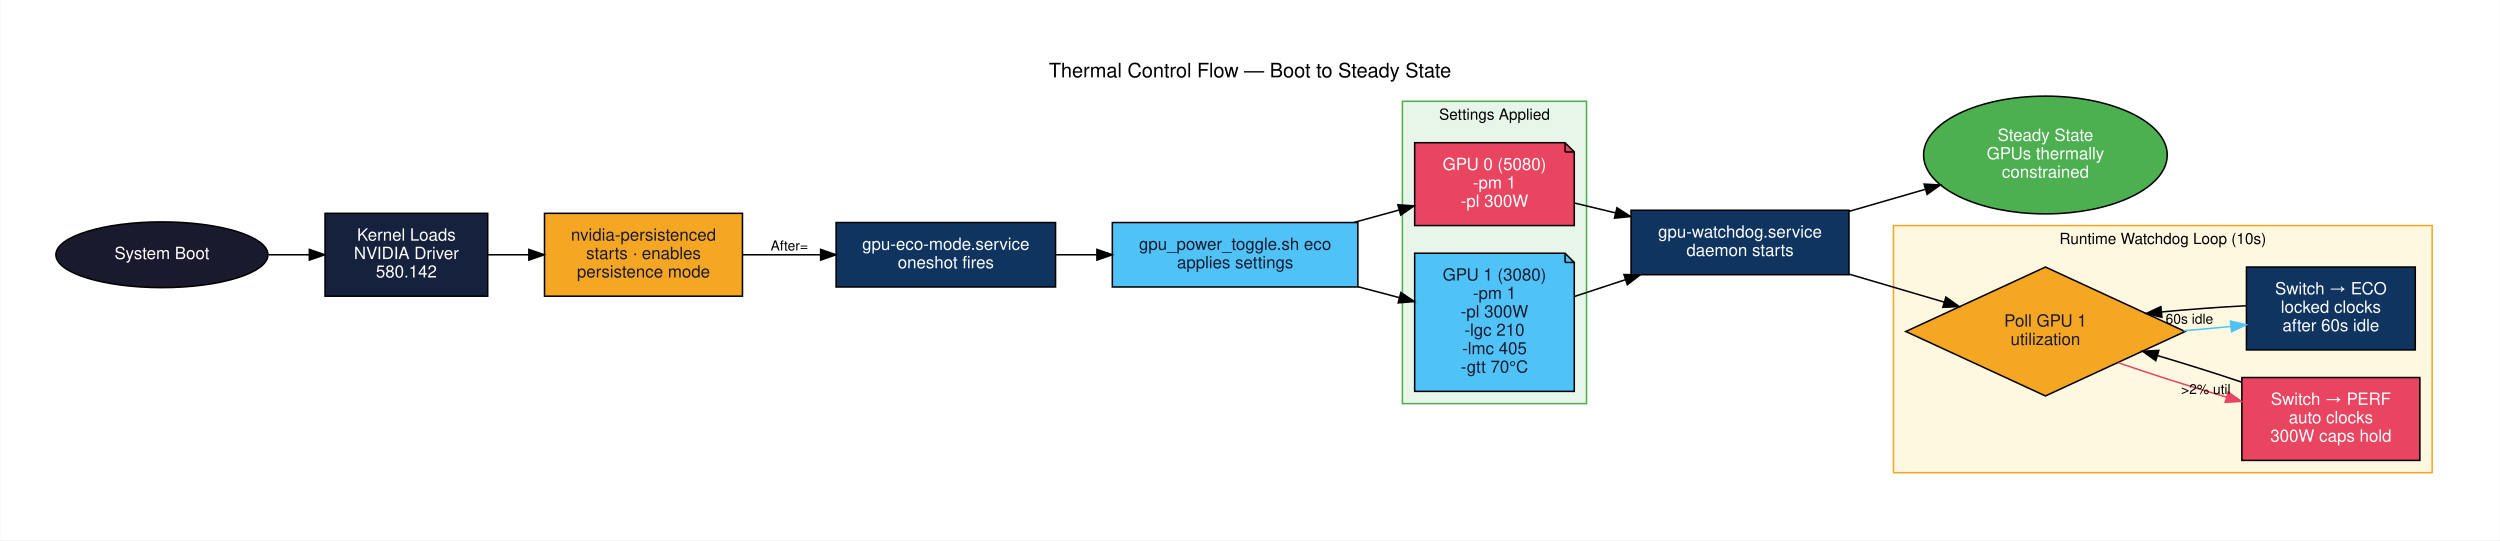
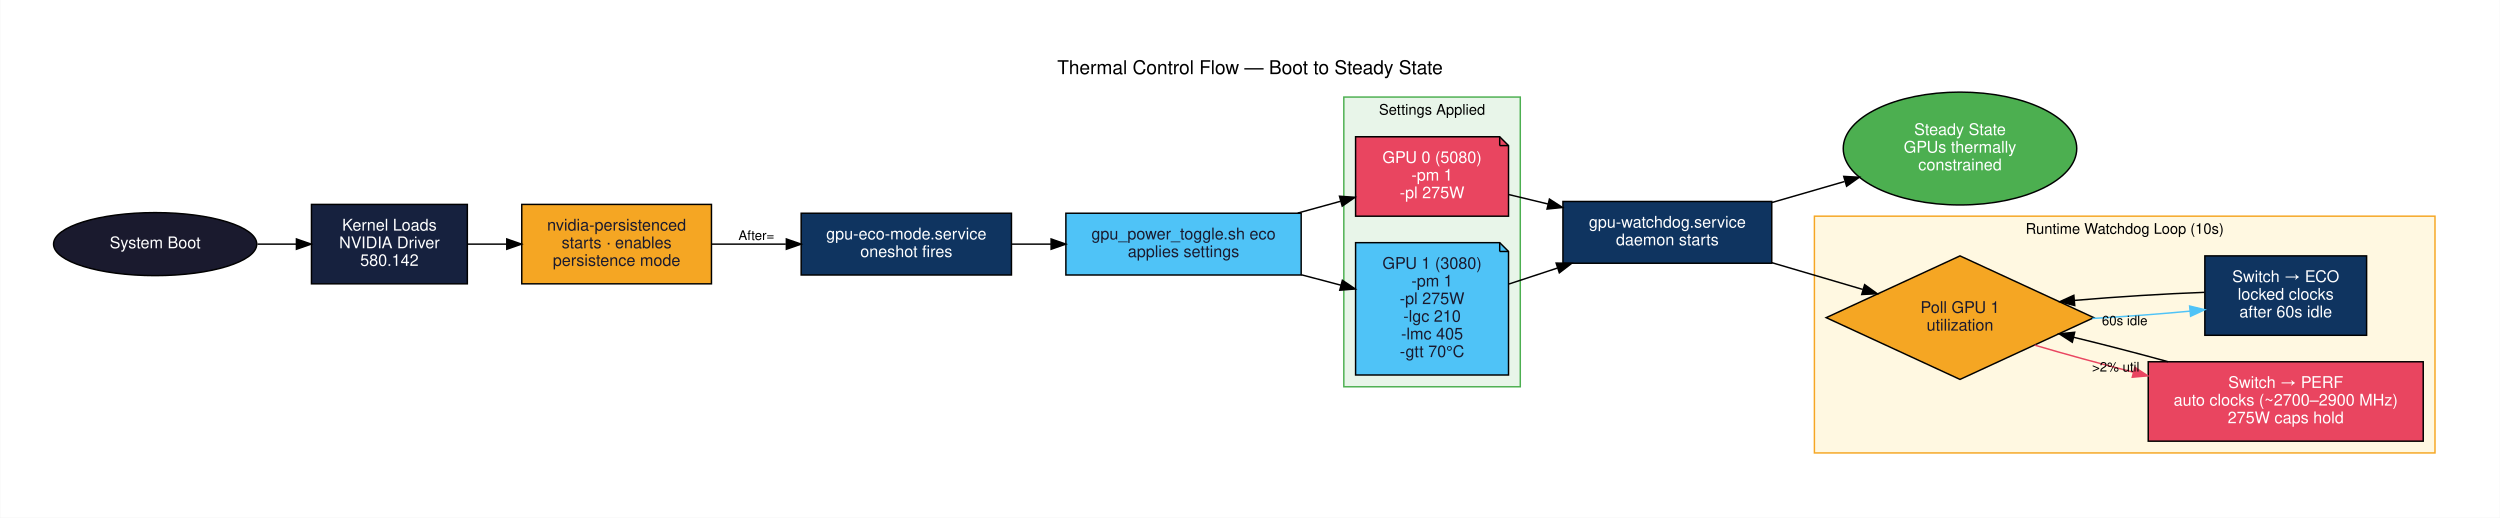
- <svg xmlns="http://www.w3.org/2000/svg" width="1629pt" height="352pt" viewBox="0.00 0.00 1628.59 352.00">
+ <svg xmlns="http://www.w3.org/2000/svg" width="1700pt" height="352pt" viewBox="0.00 0.00 1699.59 352.00">
  <g id="graph0" class="graph" transform="scale(1 1) rotate(0) translate(36 316)">
-     <polygon fill="white" stroke="transparent" points="-36,36 -36,-316 1592.59,-316 1592.59,36 -36,36" />
-     <text text-anchor="middle" x="778.3" y="-265.6" font-family="Helvetica,sans-Serif" font-size="13.00">Thermal Control Flow — Boot to Steady State</text>
+     <polygon fill="white" stroke="transparent" points="-36,36 -36,-316 1663.59,-316 1663.59,36 -36,36" />
+     <text text-anchor="middle" x="813.8" y="-265.6" font-family="Helvetica,sans-Serif" font-size="13.00">Thermal Control Flow — Boot to Steady State</text>
    <g id="clust1" class="cluster">
      <polygon fill="#e8f5e9" stroke="#4caf50" points="877.59,-53 877.59,-250 997.59,-250 997.59,-53 877.59,-53" />
      <text text-anchor="middle" x="937.59" y="-238" font-family="Helvetica,sans-Serif" font-size="10.00">Settings Applied</text>
    </g>
    <g id="clust2" class="cluster">
-       <polygon fill="#fff8e1" stroke="#f5a623" points="1197.59,-8 1197.59,-169 1548.59,-169 1548.59,-8 1197.59,-8" />
-       <text text-anchor="middle" x="1373.09" y="-157" font-family="Helvetica,sans-Serif" font-size="10.00">Runtime Watchdog Loop (10s)</text>
+       <polygon fill="#fff8e1" stroke="#f5a623" points="1197.59,-8 1197.59,-169 1619.59,-169 1619.59,-8 1197.59,-8" />
+       <text text-anchor="middle" x="1408.59" y="-157" font-family="Helvetica,sans-Serif" font-size="10.00">Runtime Watchdog Loop (10s)</text>
    </g>
    <g id="node1" class="node">
      <ellipse fill="#1a1a2e" stroke="black" cx="69.3" cy="-150" rx="69.09" ry="21.43" />
      <text text-anchor="middle" x="69.3" y="-147.2" font-family="Helvetica,sans-Serif" font-size="11.00" fill="white">System Boot</text>
    </g>
    <g id="node2" class="node">
      <polygon fill="#16213e" stroke="black" points="281.59,-177 175.59,-177 175.59,-123 281.59,-123 281.59,-177" />
      <text text-anchor="middle" x="228.59" y="-159.2" font-family="Helvetica,sans-Serif" font-size="11.00" fill="white">Kernel Loads</text>
      <text text-anchor="middle" x="228.59" y="-147.2" font-family="Helvetica,sans-Serif" font-size="11.00" fill="white">NVIDIA Driver</text>
      <text text-anchor="middle" x="228.59" y="-135.2" font-family="Helvetica,sans-Serif" font-size="11.00" fill="white">580.142</text>
    </g>
    <g id="edge5" class="edge">
      <path fill="none" stroke="black" d="M138.83,-150C147.64,-150 156.62,-150 165.32,-150" />
      <polygon fill="black" stroke="black" points="165.37,-153.5 175.37,-150 165.37,-146.5 165.37,-153.5" />
    </g>
    <g id="node3" class="node">
      <polygon fill="#f5a623" stroke="black" points="447.59,-177 318.59,-177 318.59,-123 447.59,-123 447.59,-177" />
      <text text-anchor="middle" x="383.09" y="-159.2" font-family="Helvetica,sans-Serif" font-size="11.00" fill="#1a1a2e">nvidia-persistenced</text>
      <text text-anchor="middle" x="383.09" y="-147.2" font-family="Helvetica,sans-Serif" font-size="11.00" fill="#1a1a2e">starts · enables</text>
      <text text-anchor="middle" x="383.09" y="-135.2" font-family="Helvetica,sans-Serif" font-size="11.00" fill="#1a1a2e">persistence mode</text>
    </g>
    <g id="edge6" class="edge">
      <path fill="none" stroke="black" d="M281.65,-150C290.24,-150 299.28,-150 308.28,-150" />
      <polygon fill="black" stroke="black" points="308.4,-153.5 318.4,-150 308.4,-146.5 308.4,-153.5" />
    </g>
    <g id="node4" class="node">
      <polygon fill="#0f3460" stroke="black" points="651.59,-171 508.59,-171 508.59,-129 651.59,-129 651.59,-171" />
      <text text-anchor="middle" x="580.09" y="-153.2" font-family="Helvetica,sans-Serif" font-size="11.00" fill="white">gpu-eco-mode.service</text>
      <text text-anchor="middle" x="580.09" y="-141.2" font-family="Helvetica,sans-Serif" font-size="11.00" fill="white">oneshot fires</text>
    </g>
    <g id="edge7" class="edge">
      <path fill="none" stroke="black" d="M447.67,-150C463.78,-150 481.3,-150 498.14,-150" />
      <polygon fill="black" stroke="black" points="498.52,-153.5 508.52,-150 498.52,-146.5 498.52,-153.5" />
      <text text-anchor="middle" x="478.09" y="-152.8" font-family="Helvetica,sans-Serif" font-size="9.00">After=</text>
    </g>
    <g id="node5" class="node">
      <polygon fill="#4fc3f7" stroke="black" points="848.59,-171 688.59,-171 688.59,-129 848.59,-129 848.59,-171" />
      <text text-anchor="middle" x="768.59" y="-153.2" font-family="Helvetica,sans-Serif" font-size="11.00" fill="#1a1a2e">gpu_power_toggle.sh eco</text>
      <text text-anchor="middle" x="768.59" y="-141.2" font-family="Helvetica,sans-Serif" font-size="11.00" fill="#1a1a2e">applies settings</text>
    </g>
    <g id="edge8" class="edge">
      <path fill="none" stroke="black" d="M651.6,-150C660.37,-150 669.42,-150 678.43,-150" />
      <polygon fill="black" stroke="black" points="678.55,-153.5 688.55,-150 678.55,-146.5 678.55,-153.5" />
    </g>
    <g id="node6" class="node">
      <polygon fill="#e94560" stroke="black" points="983.59,-223 885.59,-223 885.59,-169 989.59,-169 989.59,-217 983.59,-223" />
      <polyline fill="none" stroke="black" points="983.59,-223 983.59,-217 " />
      <polyline fill="none" stroke="black" points="989.59,-217 983.59,-217 " />
      <text text-anchor="middle" x="937.59" y="-205.2" font-family="Helvetica,sans-Serif" font-size="11.00" fill="white">GPU 0 (5080)</text>
      <text text-anchor="middle" x="937.59" y="-193.2" font-family="Helvetica,sans-Serif" font-size="11.00" fill="white">-pm 1</text>
-       <text text-anchor="middle" x="937.59" y="-181.2" font-family="Helvetica,sans-Serif" font-size="11.00" fill="white">-pl 300W</text>
+       <text text-anchor="middle" x="937.59" y="-181.2" font-family="Helvetica,sans-Serif" font-size="11.00" fill="white">-pl 275W</text>
    </g>
    <g id="edge9" class="edge">
      <path fill="none" stroke="black" d="M846.25,-171.12C856.05,-173.81 865.98,-176.55 875.49,-179.17" />
      <polygon fill="black" stroke="black" points="874.65,-182.57 885.22,-181.85 876.51,-175.82 874.65,-182.57" />
    </g>
    <g id="node7" class="node">
      <polygon fill="#4fc3f7" stroke="black" points="983.59,-151 885.59,-151 885.59,-61 989.59,-61 989.59,-145 983.59,-151" />
      <polyline fill="none" stroke="black" points="983.59,-151 983.59,-145 " />
      <polyline fill="none" stroke="black" points="989.59,-145 983.59,-145 " />
      <text text-anchor="middle" x="937.59" y="-133.2" font-family="Helvetica,sans-Serif" font-size="11.00" fill="#1a1a2e">GPU 1 (3080)</text>
      <text text-anchor="middle" x="937.59" y="-121.2" font-family="Helvetica,sans-Serif" font-size="11.00" fill="#1a1a2e">-pm 1</text>
-       <text text-anchor="middle" x="937.59" y="-109.2" font-family="Helvetica,sans-Serif" font-size="11.00" fill="#1a1a2e">-pl 300W</text>
+       <text text-anchor="middle" x="937.59" y="-109.2" font-family="Helvetica,sans-Serif" font-size="11.00" fill="#1a1a2e">-pl 275W</text>
      <text text-anchor="middle" x="937.59" y="-97.2" font-family="Helvetica,sans-Serif" font-size="11.00" fill="#1a1a2e">-lgc 210</text>
      <text text-anchor="middle" x="937.59" y="-85.2" font-family="Helvetica,sans-Serif" font-size="11.00" fill="#1a1a2e">-lmc 405</text>
      <text text-anchor="middle" x="937.59" y="-73.2" font-family="Helvetica,sans-Serif" font-size="11.00" fill="#1a1a2e">-gtt 70°C</text>
    </g>
    <g id="edge10" class="edge">
      <path fill="none" stroke="black" d="M848.69,-129.16C857.76,-126.77 866.89,-124.36 875.67,-122.05" />
      <polygon fill="black" stroke="black" points="876.62,-125.42 885.4,-119.49 874.84,-118.65 876.62,-125.42" />
    </g>
    <g id="node8" class="node">
      <polygon fill="#0f3460" stroke="black" points="1168.59,-179 1026.59,-179 1026.59,-137 1168.59,-137 1168.59,-179" />
      <text text-anchor="middle" x="1097.59" y="-161.2" font-family="Helvetica,sans-Serif" font-size="11.00" fill="white">gpu-watchdog.service</text>
      <text text-anchor="middle" x="1097.59" y="-149.2" font-family="Helvetica,sans-Serif" font-size="11.00" fill="white">daemon starts</text>
    </g>
    <g id="edge11" class="edge">
      <path fill="none" stroke="black" d="M989.89,-183.66C998.43,-181.61 1007.46,-179.44 1016.51,-177.26" />
      <polygon fill="black" stroke="black" points="1017.41,-180.64 1026.31,-174.9 1015.77,-173.84 1017.41,-180.64" />
    </g>
    <g id="edge12" class="edge">
      <path fill="none" stroke="black" d="M989.89,-122.88C1000.41,-126.35 1011.69,-130.06 1022.82,-133.72" />
      <polygon fill="black" stroke="black" points="1021.96,-137.12 1032.55,-136.92 1024.15,-130.47 1021.96,-137.12" />
    </g>
    <g id="node9" class="node">
      <ellipse fill="#4caf50" stroke="black" cx="1296.59" cy="-215" rx="79.39" ry="38.37" />
      <text text-anchor="middle" x="1296.59" y="-224.2" font-family="Helvetica,sans-Serif" font-size="11.00" fill="white">Steady State</text>
      <text text-anchor="middle" x="1296.59" y="-212.2" font-family="Helvetica,sans-Serif" font-size="11.00" fill="white">GPUs thermally</text>
      <text text-anchor="middle" x="1296.59" y="-200.2" font-family="Helvetica,sans-Serif" font-size="11.00" fill="white">constrained</text>
    </g>
    <g id="edge14" class="edge">
      <path fill="none" stroke="black" d="M1168.6,-178.26C1184.63,-182.89 1201.76,-187.85 1218.08,-192.57" />
      <polygon fill="black" stroke="black" points="1217.54,-196.06 1228.12,-195.48 1219.49,-189.34 1217.54,-196.06" />
    </g>
    <g id="node10" class="node">
      <polygon fill="#f5a623" stroke="black" points="1296.59,-142 1205.59,-100 1296.59,-58 1387.59,-100 1296.59,-142" />
      <text text-anchor="middle" x="1296.59" y="-103.2" font-family="Helvetica,sans-Serif" font-size="11.00" fill="#1a1a2e">Poll GPU 1</text>
      <text text-anchor="middle" x="1296.59" y="-91.2" font-family="Helvetica,sans-Serif" font-size="11.00" fill="#1a1a2e">utilization</text>
    </g>
    <g id="edge13" class="edge">
      <path fill="none" stroke="black" d="M1168.6,-137.39C1188.75,-131.46 1210.65,-125.01 1230.49,-119.17" />
      <polygon fill="black" stroke="black" points="1231.75,-122.45 1240.35,-116.26 1229.77,-115.73 1231.75,-122.45" />
    </g>
    <g id="node11" class="node">
-       <polygon fill="#e94560" stroke="black" points="1540.59,-70 1424.59,-70 1424.59,-16 1540.59,-16 1540.59,-70" />
-       <text text-anchor="middle" x="1482.59" y="-52.2" font-family="Helvetica,sans-Serif" font-size="11.00" fill="white">Switch → PERF</text>
-       <text text-anchor="middle" x="1482.59" y="-40.2" font-family="Helvetica,sans-Serif" font-size="11.00" fill="white">auto clocks</text>
-       <text text-anchor="middle" x="1482.59" y="-28.2" font-family="Helvetica,sans-Serif" font-size="11.00" fill="white">300W caps hold</text>
+       <polygon fill="#e94560" stroke="black" points="1611.59,-70 1424.59,-70 1424.59,-16 1611.59,-16 1611.59,-70" />
+       <text text-anchor="middle" x="1518.09" y="-52.2" font-family="Helvetica,sans-Serif" font-size="11.00" fill="white">Switch → PERF</text>
+       <text text-anchor="middle" x="1518.09" y="-40.2" font-family="Helvetica,sans-Serif" font-size="11.00" fill="white">auto clocks (~2700–2900 MHz)</text>
+       <text text-anchor="middle" x="1518.09" y="-28.2" font-family="Helvetica,sans-Serif" font-size="11.00" fill="white">275W caps hold</text>
    </g>
    <g id="edge1" class="edge">
-       <path fill="none" stroke="#e94560" d="M1344.02,-79.66C1365.36,-72.24 1391.06,-64.09 1414.45,-57.27" />
-       <polygon fill="#e94560" stroke="#e94560" points="1415.67,-60.57 1424.31,-54.44 1413.73,-53.84 1415.67,-60.57" />
-       <text text-anchor="middle" x="1401.11" y="-59.26" font-family="Helvetica,sans-Serif" font-size="9.00">&gt;2% util</text>
+       <path fill="none" stroke="#e94560" d="M1347.4,-81.3C1367.32,-75.4 1391.05,-68.91 1414.35,-62.94" />
+       <polygon fill="#e94560" stroke="#e94560" points="1415.46,-66.27 1424.29,-60.42 1413.74,-59.49 1415.46,-66.27" />
+       <text text-anchor="middle" x="1402.49" y="-63.35" font-family="Helvetica,sans-Serif" font-size="9.00">&gt;2% util</text>
    </g>
    <g id="node12" class="node">
-       <polygon fill="#0f3460" stroke="black" points="1537.59,-142 1427.59,-142 1427.59,-88 1537.59,-88 1537.59,-142" />
-       <text text-anchor="middle" x="1482.59" y="-124.2" font-family="Helvetica,sans-Serif" font-size="11.00" fill="white">Switch → ECO</text>
-       <text text-anchor="middle" x="1482.59" y="-112.2" font-family="Helvetica,sans-Serif" font-size="11.00" fill="white">locked clocks</text>
-       <text text-anchor="middle" x="1482.59" y="-100.2" font-family="Helvetica,sans-Serif" font-size="11.00" fill="white">after 60s idle</text>
+       <polygon fill="#0f3460" stroke="black" points="1573.09,-142 1463.09,-142 1463.09,-88 1573.09,-88 1573.09,-142" />
+       <text text-anchor="middle" x="1518.09" y="-124.2" font-family="Helvetica,sans-Serif" font-size="11.00" fill="white">Switch → ECO</text>
+       <text text-anchor="middle" x="1518.09" y="-112.2" font-family="Helvetica,sans-Serif" font-size="11.00" fill="white">locked clocks</text>
+       <text text-anchor="middle" x="1518.09" y="-100.2" font-family="Helvetica,sans-Serif" font-size="11.00" fill="white">after 60s idle</text>
    </g>
    <g id="edge2" class="edge">
-       <path fill="none" stroke="#4fc3f7" d="M1386.63,-100.51C1396.98,-101.33 1407.38,-102.27 1417.3,-103.29" />
-       <polygon fill="#4fc3f7" stroke="#4fc3f7" points="1417.13,-106.79 1427.45,-104.37 1417.88,-99.83 1417.13,-106.79" />
-       <text text-anchor="middle" x="1390.42" y="-105.07" font-family="Helvetica,sans-Serif" font-size="9.00">60s idle</text>
+       <path fill="none" stroke="#4fc3f7" d="M1386.56,-99.44C1408.82,-100.72 1432.27,-102.47 1453.05,-104.42" />
+       <polygon fill="#4fc3f7" stroke="#4fc3f7" points="1452.73,-107.91 1463.02,-105.4 1453.41,-100.94 1452.73,-107.91" />
+       <text text-anchor="middle" x="1408.59" y="-94.84" font-family="Helvetica,sans-Serif" font-size="9.00">60s idle</text>
    </g>
    <g id="edge3" class="edge">
-       <path fill="none" stroke="black" d="M1424.32,-67.05C1406.99,-72.88 1387.72,-78.95 1369.56,-84.31" />
-       <polygon fill="black" stroke="black" points="1368.51,-80.97 1359.89,-87.13 1370.47,-87.69 1368.51,-80.97" />
+       <path fill="none" stroke="black" d="M1438.12,-70.02C1417.16,-75.8 1394.58,-81.64 1373.78,-86.68" />
+       <polygon fill="black" stroke="black" points="1372.96,-83.27 1364.05,-89 1374.59,-90.08 1372.96,-83.27" />
    </g>
    <g id="edge4" class="edge">
-       <path fill="none" stroke="black" d="M1427.49,-116.8C1410.23,-115.91 1390.8,-114.47 1372.34,-112.74" />
-       <polygon fill="black" stroke="black" points="1372.5,-109.24 1362.21,-111.74 1371.82,-116.2 1372.5,-109.24" />
+       <path fill="none" stroke="black" d="M1462.8,-117.21C1436.17,-116.26 1403.63,-114.22 1374.49,-111.73" />
+       <polygon fill="black" stroke="black" points="1374.61,-108.23 1364.34,-110.83 1374,-115.2 1374.61,-108.23" />
    </g>
  </g>
</svg>
